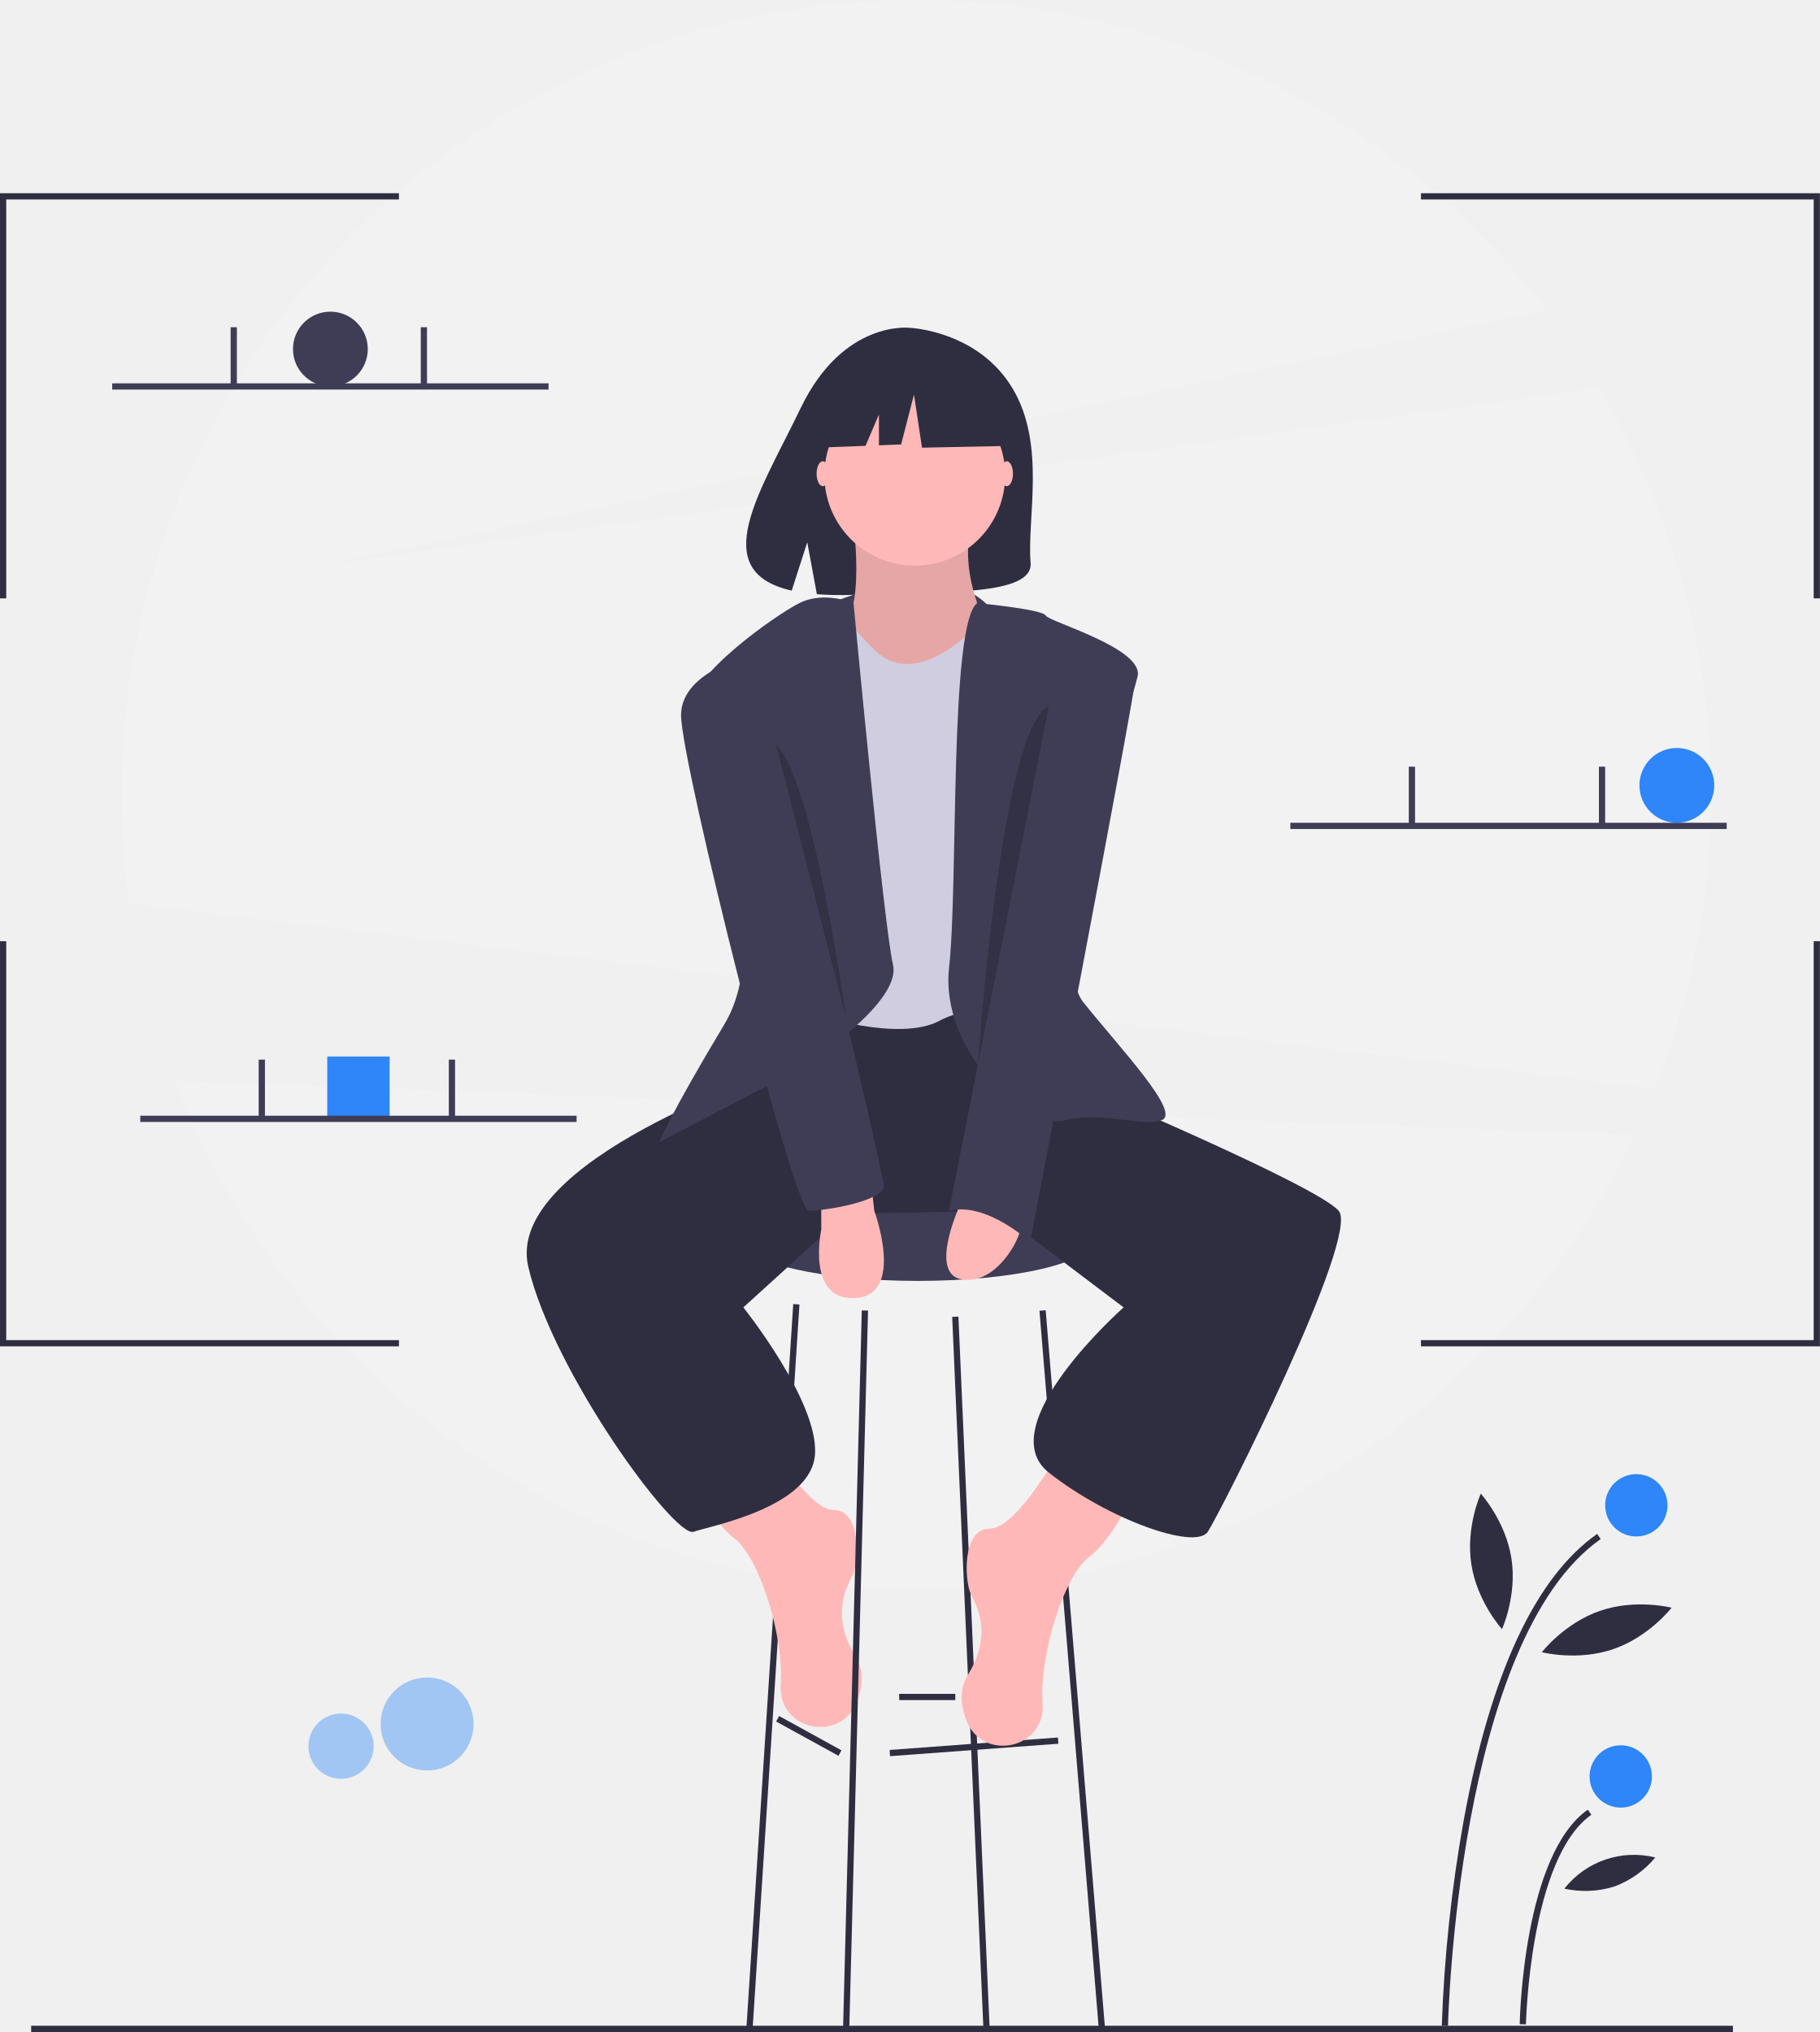
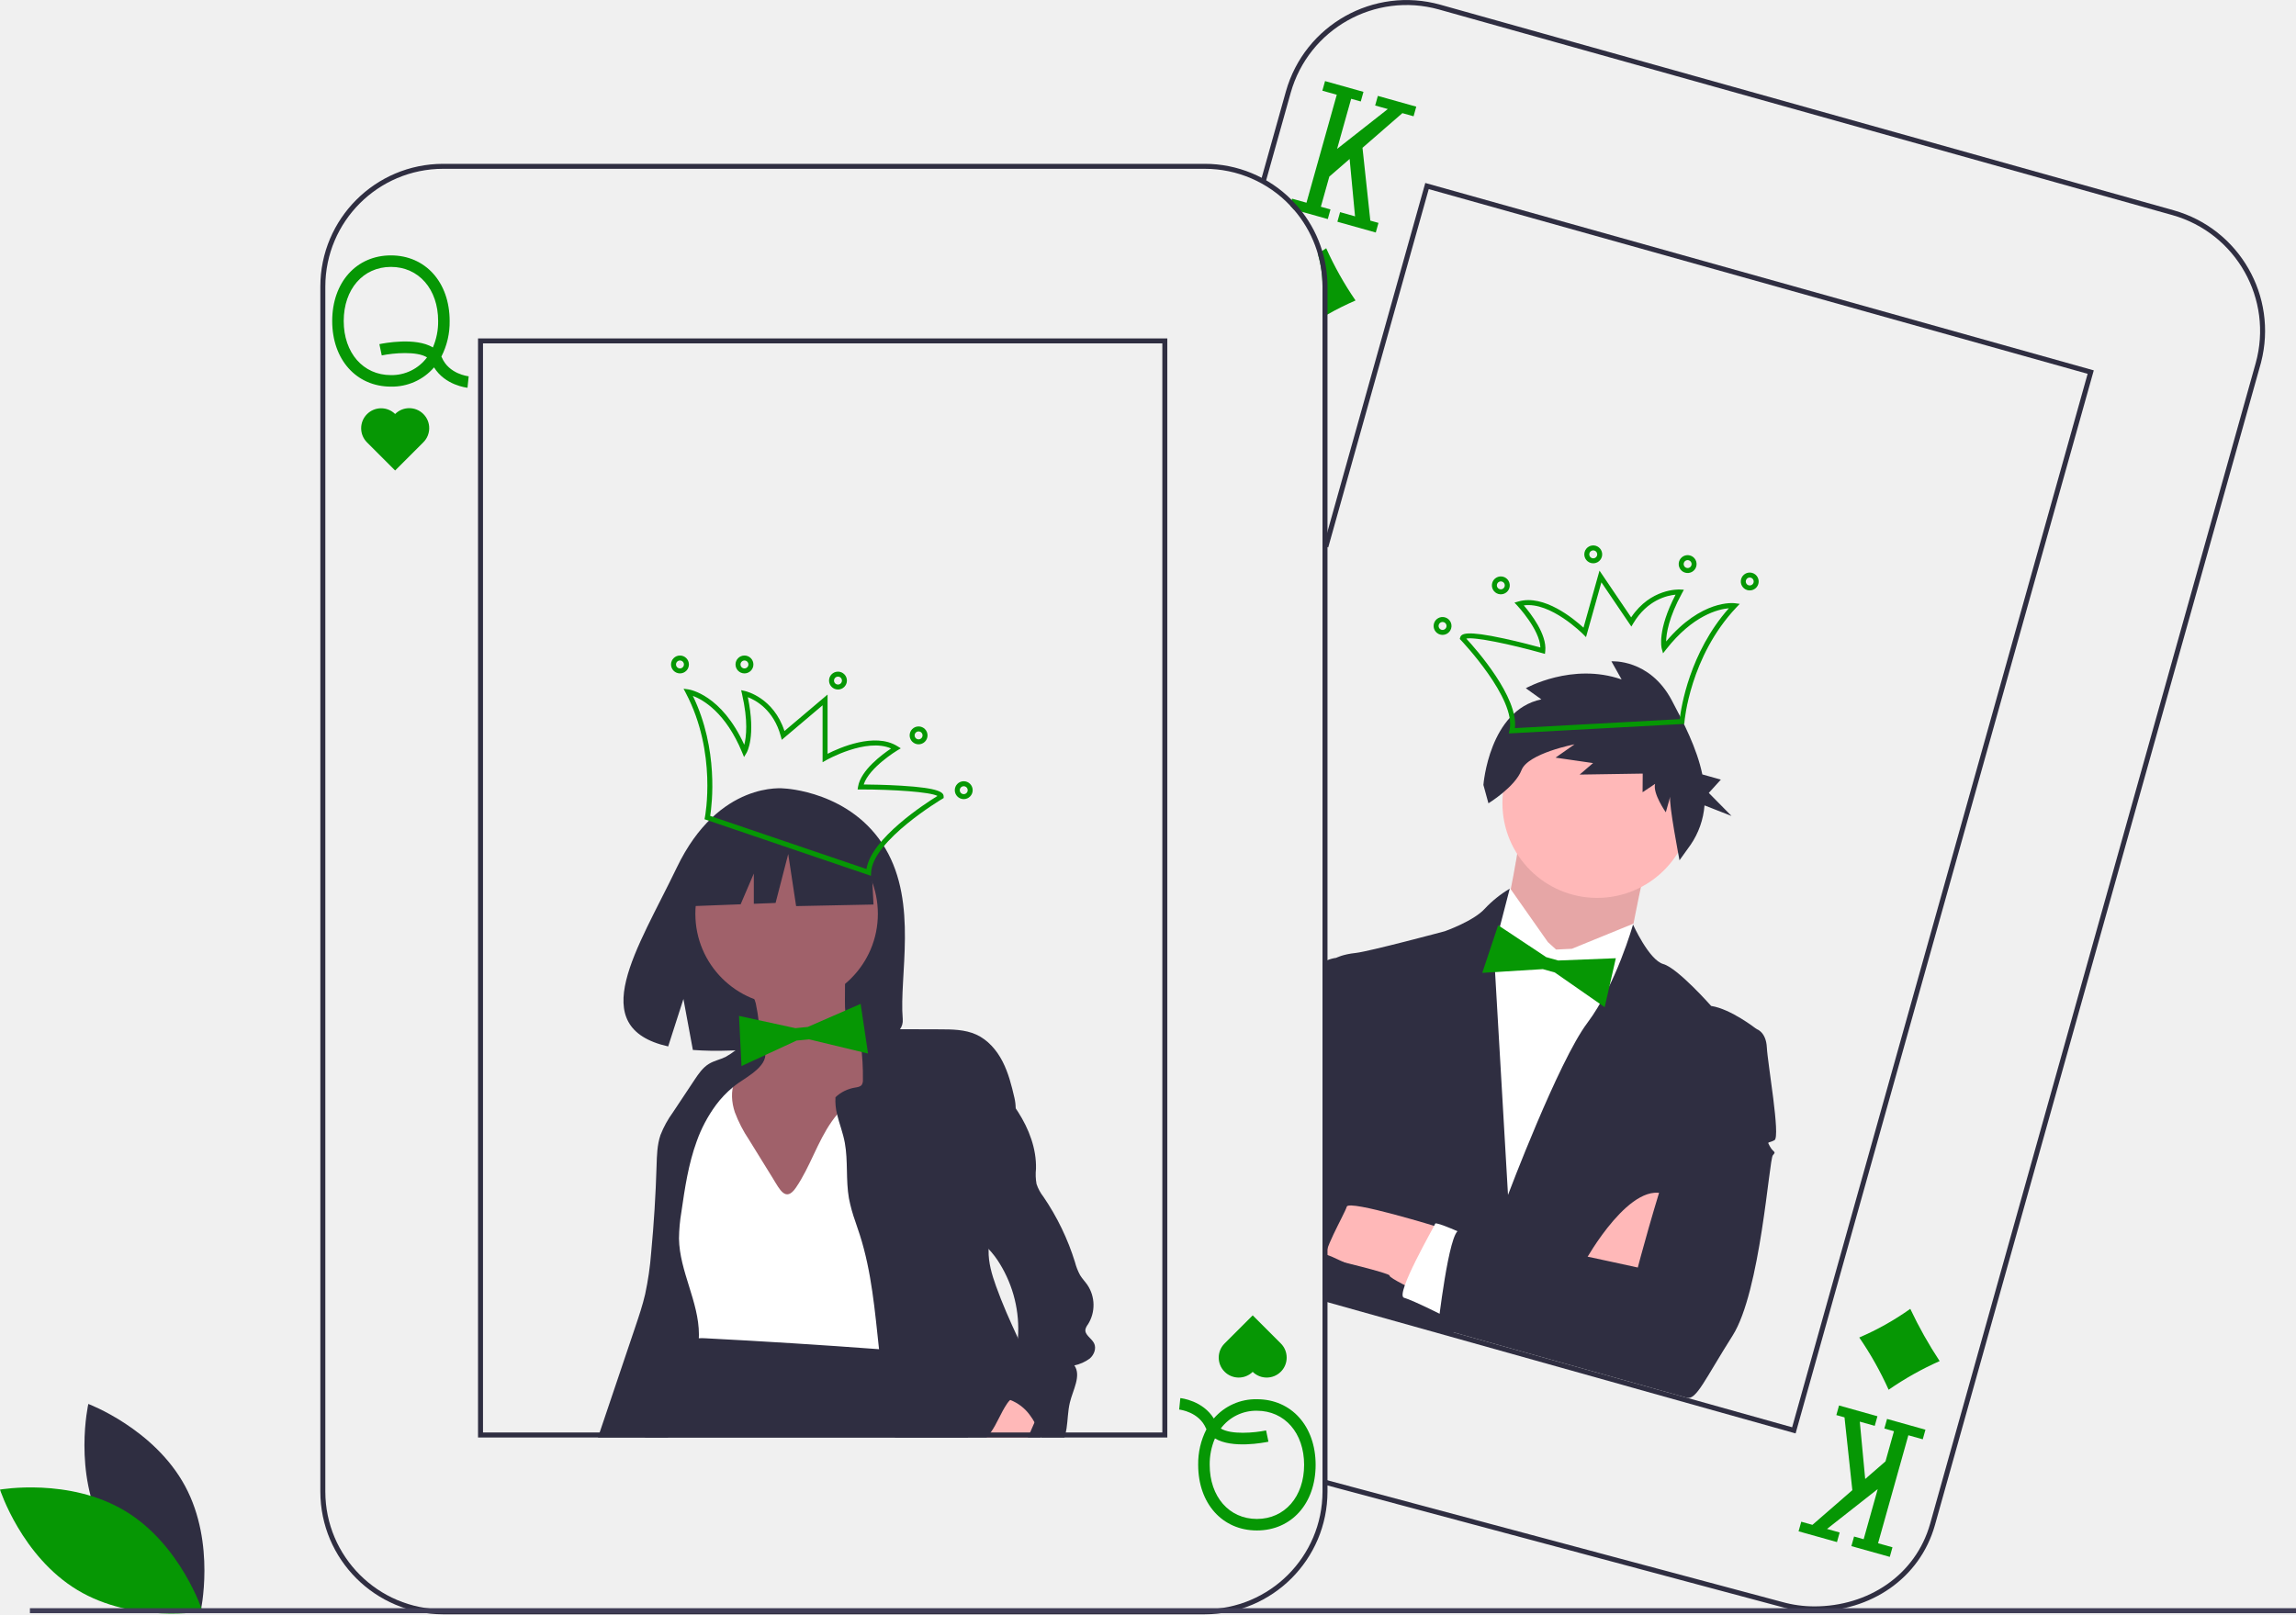
- <svg xmlns="http://www.w3.org/2000/svg" id="fb414a8b-d0ff-4841-818a-532ec941ba8d" data-name="Layer 1" width="583.904" height="652" viewBox="0 0 583.904 652">
-   <circle cx="137.032" cy="553.164" r="14.92" fill="#2e86f8" opacity="0.4" />
-   <circle cx="109.419" cy="560.29" r="10.466" fill="#2e86f8" opacity="0.4" />
-   <path d="M839.05,473.261A255.44,255.44,0,0,0,821.148,248.494L413.048,305l391.09-81.506A254.562,254.562,0,0,0,602.048,124c-140.833,0-255,114.167-255,255a257.189,257.189,0,0,0,2.373,34.797Z" transform="translate(-308.0478 -124)" fill="#f2f2f2" />
-   <path d="M364.092,470.81C400.95,566.274,493.584,634,602.048,634c101.778,0,189.617-59.634,230.515-145.861Z" transform="translate(-308.0478 -124)" fill="#f2f2f2" />
-   <circle cx="106" cy="112" r="12" fill="#3f3d56" />
-   <circle cx="538" cy="252" r="12" fill="#2e86f8" />
-   <rect x="105" y="339" width="20" height="20" fill="#2e86f8" />
-   <path d="M576.048,317s33-14.379,48.5.81S583.048,328,576.048,317Z" transform="translate(-308.0478 -124)" fill="#3f3d56" />
-   <path d="M633.03,248.805c-11.09-18.738-33.03-19.612-33.03-19.612s-21.38-2.734-35.095,25.805c-12.783,26.601-30.426,52.284-2.84,58.511L567.048,298l3.086,16.663a107.934,107.934,0,0,0,11.803.202c29.542-.954,57.677.279,56.771-10.322C637.503,290.451,643.701,266.835,633.03,248.805Z" transform="translate(-308.0478 -124)" fill="#2f2e41" />
-   <ellipse cx="294.5" cy="398" rx="56" ry="13" fill="#3f3d56" />
-   <rect x="593.474" y="683.5" width="54.148" height="2" transform="translate(-356.8371 -76.37339) rotate(-4.22916)" fill="#2f2e41" />
-   <rect x="566.548" y="669.587" width="2" height="22.825" transform="translate(-610.715 726.1078) rotate(-61.18921)" fill="#2f2e41" />
-   <rect x="288.5" y="543.5" width="18" height="2" fill="#2f2e41" />
-   <polygon points="241.498 650.568 239.502 650.432 254.502 418.432 256.498 418.568 241.498 650.568" fill="#2f2e41" />
-   <polygon points="315.501 650.549 305.501 422.549 307.499 422.451 317.499 650.451 315.501 650.549" fill="#2f2e41" />
-   <rect x="651.048" y="544.108" width="2" height="230.783" transform="translate(-360.1285 -68.08069) rotate(-4.72229)" fill="#2f2e41" />
-   <path d="M648.548,588.5s-14,26-23,26-8,17-6,21,7,13-1,26c-2.794,4.541-2.295,9.692-.461,14.473,5.138,13.395,25.124,9.337,24.486-4.996q-.011-.237-.026-.477c-1-16,7-41,15-47s15-22,15-22Z" transform="translate(-308.0478 -124)" fill="#ffb8b8" />
-   <path d="M552.548,582.5s14,26,23,26,8,17,6,21-7,13,1,26c2.794,4.541,2.295,9.692.461,14.473-5.138,13.395-25.124,9.337-24.486-4.996q.011-.237.026-.477c1-16-7-41-15-47s-15-22-15-22Z" transform="translate(-308.0478 -124)" fill="#ffb8b8" />
-   <path d="M563.548,454.5l-6,13s-88,29-80,63,47,87,53,85,38-8,39-25-23-47-23-47l33-30,48.02-1,40.98,31s-43,38-24,53,47,25,51,19,49-95,42-103-78-38-78-38l-19-27-74-4Z" transform="translate(-308.0478 -124)" fill="#2f2e41" />
-   <path d="M581.548,289.5s5,33-5,37,20,21,20,21h17l11-23s-10-18-4-35S581.548,289.5,581.548,289.5Z" transform="translate(-308.0478 -124)" fill="#ffb8b8" />
-   <path d="M581.548,289.5s5,33-5,37,20,21,20,21h17l11-23s-10-18-4-35S581.548,289.5,581.548,289.5Z" transform="translate(-308.0478 -124)" opacity="0.1" />
-   <path d="M574.548,317.5s11,12,13,14,11,13,30-3,21,3,21,3v120s-16-7-29,0-40-2-40-2l-5-124Z" transform="translate(-308.0478 -124)" fill="#d0cde1" />
-   <path d="M581.893,317.5s-9.345-4-17.345,0-36,24-34,33,28,72,10,102-21,38-21,38l44-23s34-21,31-34S581.893,317.5,581.893,317.5Z" transform="translate(-308.0478 -124)" fill="#3f3d56" />
-   <path d="M621.56,317.5s20.988,2,21.988,4,31.5,10.5,29.5,19.5-29.5,89.5-17.5,104.5,32,36,25,38-19-3-31,0-40-22-37-49S612.571,324.5,621.56,317.5Z" transform="translate(-308.0478 -124)" fill="#3f3d56" />
-   <path d="M571.548,508.5v10s-5,23,11,22,6-28,6-28l-1-9Z" transform="translate(-308.0478 -124)" fill="#ffb8b8" />
-   <path d="M616.548,509.5s-11,23,0,25,19-13,19-17S616.548,509.5,616.548,509.5Z" transform="translate(-308.0478 -124)" fill="#ffb8b8" />
-   <polygon points="272.5 650.524 270.5 650.476 276.5 420.476 278.5 420.524 272.5 650.524" fill="#2f2e41" />
-   <ellipse cx="323" cy="152" rx="2" ry="4" fill="#ffb8b8" />
-   <ellipse cx="264" cy="152" rx="2" ry="4" fill="#ffb8b8" />
-   <path d="M648.548,330.5s25,0,24,10-34,182-34,182-14-13-26-10Z" transform="translate(-308.0478 -124)" fill="#3f3d56" />
-   <path d="M551.548,333.5s-25,5-25,20,36,159,41,159,24-3,24-8S551.548,333.5,551.548,333.5Z" transform="translate(-308.0478 -124)" fill="#3f3d56" />
-   <path d="M557.048,363l22.5,87.991S569.048,374,557.048,363Z" transform="translate(-308.0478 -124)" opacity="0.2" />
-   <path d="M644.565,350.636,621.809,465.68S629.082,357.272,644.565,350.636Z" transform="translate(-308.0478 -124)" opacity="0.2" />
-   <circle cx="293.5" cy="152.5" r="29" fill="#ffb8b8" />
-   <polygon points="320.079 122.998 298.403 111.644 268.47 116.289 262.277 143.642 277.693 143.049 282 133 282 142.884 289.114 142.61 293.242 126.611 295.823 143.642 321.112 143.126 320.079 122.998" fill="#2f2e41" />
-   <rect x="10" y="650" width="546" height="2" fill="#2f2e41" />
-   <path d="M772.631,774.02l-2-.039a463.835,463.835,0,0,1,7.1-66.287c8.648-46.881,23.029-77.67,42.743-91.512l1.148,1.637C775.57,650.152,772.654,772.784,772.631,774.02Z" transform="translate(-308.0478 -124)" fill="#2f2e41" />
-   <path d="M797.631,773.541l-2-.039c.043-2.215,1.293-54.414,21.843-68.842l1.148,1.637C798.901,720.143,797.641,773.009,797.631,773.541Z" transform="translate(-308.0478 -124)" fill="#2f2e41" />
-   <circle cx="525" cy="483" r="10" fill="#2e86f8" />
-   <circle cx="520" cy="570" r="10" fill="#2e86f8" />
-   <path d="M792.97,623.995c1.879,12.004-3.019,22.741-3.019,22.741s-7.945-8.726-9.825-20.73,3.019-22.741,3.019-22.741S791.09,611.991,792.97,623.995Z" transform="translate(-308.0478 -124)" fill="#2f2e41" />
-   <path d="M825.657,653.148c-11.493,3.942-22.919.99-22.919.99s7.208-9.344,18.701-13.286,22.919-.99,22.919-.99S837.15,649.206,825.657,653.148Z" transform="translate(-308.0478 -124)" fill="#2f2e41" />
-   <path d="M826.026,729.309a31.134,31.134,0,0,1-16.064.694,28.374,28.374,0,0,1,29.172-10.006A31.134,31.134,0,0,1,826.026,729.309Z" transform="translate(-308.0478 -124)" fill="#2f2e41" />
-   <polygon points="2 192 0 192 0 62 128 62 128 64 2 64 2 192" fill="#2f2e41" />
-   <polygon points="583.904 192 581.904 192 581.904 64 455.904 64 455.904 62 583.904 62 583.904 192" fill="#2f2e41" />
-   <polygon points="2 302 0 302 0 432 128 432 128 430 2 430 2 302" fill="#2f2e41" />
-   <polygon points="583.904 302 581.904 302 581.904 430 455.904 430 455.904 432 583.904 432 583.904 302" fill="#2f2e41" />
-   <rect x="36" y="123" width="140" height="2" fill="#3f3d56" />
-   <rect x="74" y="105" width="2" height="18.5" fill="#3f3d56" />
-   <rect x="135" y="105" width="2" height="18.5" fill="#3f3d56" />
-   <rect x="414" y="264" width="140" height="2" fill="#3f3d56" />
-   <rect x="452" y="246" width="2" height="18.5" fill="#3f3d56" />
-   <rect x="513" y="246" width="2" height="18.5" fill="#3f3d56" />
-   <rect x="45" y="358" width="140" height="2" fill="#3f3d56" />
-   <rect x="83" y="340" width="2" height="18.5" fill="#3f3d56" />
-   <rect x="144" y="340" width="2" height="18.5" fill="#3f3d56" />
+ <svg xmlns="http://www.w3.org/2000/svg" id="a928d488-6e6c-46d7-ac2c-f12f8bd647b3" data-name="Layer 1" width="921" height="647.736" viewBox="0 0 921 647.736">
+   <path d="M867.301,771.823a50.167,50.167,0,0,1-13.545-1.871L670.731,720.963l.537-1.926,183.026,48.989a48.161,48.161,0,0,0,13.006,1.797c21.539,0,40.643-12.48,46.456-33.214L1044.043,271.991h-.001l.284-1.011a48.29,48.29,0,0,0-33.43-59.413L716.704,129.071a48.29,48.29,0,0,0-59.461,33.416l-10.222,36.46-1.926-.54,10.222-36.46a50.291,50.291,0,0,1,61.927-34.802l294.192,82.496a50.291,50.291,0,0,1,35.062,60.961l.009.002-.27.963L915.683,737.149C909.628,758.742,889.732,771.823,867.301,771.823Z" transform="translate(-139.5 -125.264)" fill="#2f2e41" />
+   <polygon points="518.96 84.066 522.31 85.006 532.62 87.896 533.7 84.036 529.84 82.956 533.23 70.866 541.38 63.786 543.55 86.806 537.55 85.116 536.47 88.976 551.87 93.296 552.95 89.436 549.68 88.526 546.54 59.306 562.54 45.396 567.03 46.656 568.11 42.796 552.7 38.476 551.62 42.336 556.7 43.756 536.35 59.746 541.99 39.636 545.85 40.716 546.93 36.856 531.52 32.536 530.44 36.396 536.22 38.016 524.07 81.336 518.29 79.716 518.14 80.236 517.52 82.476 518.96 84.066" fill="#069704" />
+   <path d="M683.25,245.83A116.744,116.744,0,0,0,672,251.44c-.67.38-1.34.77-2,1.16V240.23a46.801,46.801,0,0,0-1.87-13.15c.58-.36,1.17-.75,1.75-1.14.53-.35,1.07-.71,1.6-1.07A134.736,134.736,0,0,0,683.25,245.83Z" transform="translate(-139.5 -125.264)" fill="#069704" />
+   <polygon points="727.027 611.842 722.542 610.584 721.462 614.435 736.868 618.755 737.948 614.904 732.874 613.481 753.218 597.485 747.576 617.604 743.725 616.524 742.645 620.375 758.051 624.695 759.131 620.844 753.353 619.224 765.503 575.895 771.281 577.515 772.361 573.664 756.955 569.344 755.875 573.195 759.726 574.275 756.335 586.369 748.189 593.449 746.024 570.433 752.023 572.115 753.103 568.264 737.698 563.944 736.618 567.795 739.891 568.713 743.033 597.93 727.027 611.842" fill="#069704" />
+   <path d="M885.315,661.934A110.091,110.091,0,0,0,905.775,650.436a169.049,169.049,0,0,0,11.779,20.959A125.777,125.777,0,0,0,897.094,682.893,135.224,135.224,0,0,0,885.315,661.934Z" transform="translate(-139.5 -125.264)" fill="#069704" />
+   <path d="M750.397,453.726s-5.059,32.854-6.561,34.51,10.5,40.333,10.5,40.333l38.489-22.442s7.489-41.52,9.954-42.906S750.397,453.726,750.397,453.726Z" transform="translate(-139.5 -125.264)" fill="#ffb8b8" />
+   <path d="M750.397,453.726s-5.059,32.854-6.561,34.51,10.5,40.333,10.5,40.333l38.489-22.442s7.489-41.52,9.954-42.906S750.397,453.726,750.397,453.726Z" transform="translate(-139.5 -125.264)" opacity="0.1" />
+   <circle cx="640.674" cy="322.272" r="38" fill="#ffb8b8" />
+   <path d="M763.704,506.27l-3.311-3.006-14.885-21.184s-1.708-1.124-3.328,4.653l-1.62,5.777-13.984,5.426-30.943,132.569,82.806,23.22,34.101-132.722-16.017-16.954-1.773-8.18-24.728,10.095Z" transform="translate(-139.5 -125.264)" fill="#fff" />
+   <path d="M670,644.09l2,.56,128.96,36.16,43.12-142.65s-10.2-8.06-18.18-9.26c0,0-13.4-15.18-19.17-16.8-5.78-1.62-12.17-15.87-12.17-15.87s-6.75,24.07-18.35,39.51-31.8,68.98-31.8,68.98l-5.7-98.19,6.4-24.69a45.464,45.464,0,0,0-10.06,8.09c-4.51,4.96-16.02,9-16.02,9s-30.32,8.12-35.68,8.7c-5.35.57-7.82,1.96-7.82,1.96L672,533.88l-2,13.76Z" transform="translate(-139.5 -125.264)" fill="#2f2e41" />
+   <path d="M687.6,588.79c-1.2,7.97-13.54,40.86-13.54,40.86L672,631.72l-2,2.01V511.92a5.618,5.618,0,0,1,2-1.39,13.72,13.72,0,0,1,3.53-.94l3.86,1.08S688.8,580.81,687.6,588.79Z" transform="translate(-139.5 -125.264)" fill="#2f2e41" />
+   <path d="M775.443,631.075s18.926-34.159,33.252-25.987-8.64,30.812-8.64,30.812Z" transform="translate(-139.5 -125.264)" fill="#ffb8b8" />
+   <path d="M716.861,617.764s-36.319-11.223-37.129-8.334-10.754,19.833-7.866,20.643,25.304,6.057,25.034,7.02,10.744,6.129,10.744,6.129Z" transform="translate(-139.5 -125.264)" fill="#ffb8b8" />
+   <polygon points="648.165 384.489 625.05 385.398 620.236 384.048 600.963 371.253 594.58 390.355 618.886 388.862 623.7 390.212 643.686 404.125 648.165 384.489" fill="#069704" />
+   <polygon points="586.05 528.176 582.5 535.736 531.5 521.736 530.5 518.826 530.5 502.796 532.5 503.576 534.56 504.386 586.05 528.176" fill="#2f2e41" />
+   <path d="M727.453,620.734s-11.977-5.436-12.247-4.473-16.343,28.652-12.491,29.732,17.484,8.019,17.484,8.019Z" transform="translate(-139.5 -125.264)" fill="#fff" />
+   <path d="M837.34,536.266l6.74,1.89s3.851,1.08,4.157,7.397,5.533,35.824,3.067,37.21-3.159.153-1.773,2.619,2.619,1.773,1.116,3.429S845.696,643.505,834.519,661.142s-14.57,26.033-18.421,24.953L716.267,658.101s4.446-39.258,8.567-39.141S796.473,633.856,796.473,633.856,822.627,533.179,837.34,536.266Z" transform="translate(-139.5 -125.264)" fill="#2f2e41" />
+   <path d="M757.785,405.886l-6.234-4.471s18.586-10.445,38.429-3.52l-4.087-7.273S801.192,389.467,810.098,406.26c4.682,8.828,10.063,19.17,12.262,29.737l7.435,2.085-4.843,5.336,9.12,9.252-10.835-4.241a32.524,32.524,0,0,1-5.561,15.777l-4.471,6.234s-4.435-23.028-3.727-25.552l-1.77,6.311s-5.35-7.627-4.288-11.414l-5.026,3.356.053-7.473-25.298.394,5.38-4.618-15.047-2.177,7.627-5.35s-18.71,3.603-21.288,10.369c-2.578,6.765-13.26,13.3-13.26,13.3l-2.017-7.373S736.828,410.221,757.785,405.886Z" transform="translate(-139.5 -125.264)" fill="#2f2e41" />
+   <path d="M744.721,419.557l.297-1.295c2.89-12.58-19.338-35.975-19.563-36.21l-.395-.412.154-.55c.44-1.568,2.204-2.961,17.659.389,6.018,1.305,12.019,2.895,14.531,3.576-.281-7.183-9.185-16.7-9.28-16.8l-1.12-1.187,1.566-.459c10.265-3.009,22.28,6.971,26.12,10.505l6.419-22.89,12.701,18.76c7.797-11.673,19.076-11.2,19.569-11.172l1.583.086L814.202,363.29c-5.343,9.775-6.306,16.196-6.361,19.362,14.216-16.889,27.027-15.418,27.584-15.344l1.941.256-1.346,1.422c-18.611,19.665-20.802,45.606-20.822,45.866l-.067.874ZM727.67,381.491c3.93,4.259,20.924,23.481,19.516,35.928l66.11-3.596c.545-4.628,3.898-26.648,19.705-44.5-4.308.385-14.47,2.84-25.175,16.521l-1.227,1.568-.525-1.92c-.083-.303-1.872-7.336,5.553-21.623-3.404.322-11.329,2.104-16.929,11.454l-.806,1.346-12.02-17.753-6.169,22L774.492,379.69c-.135-.137-13.031-13.049-23.754-11.509,2.753,3.205,9.338,11.646,8.617,18.282l-.127,1.174-1.137-.319C745.463,383.777,731.039,380.755,727.67,381.491Z" transform="translate(-139.5 -125.264)" fill="#069704" />
+   <path d="M840.408,362.039a3.587,3.587,0,1,1,4.422-2.485A3.591,3.591,0,0,1,840.408,362.039Zm1.397-4.982a1.587,1.587,0,1,0,1.1,1.956A1.589,1.589,0,0,0,841.805,357.058Z" transform="translate(-139.5 -125.264)" fill="#069704" />
+   <path d="M815.5,355.055a3.587,3.587,0,1,1,4.422-2.485A3.591,3.591,0,0,1,815.5,355.055Zm1.397-4.982a1.587,1.587,0,1,0,1.1,1.956A1.589,1.589,0,0,0,816.897,350.073Z" transform="translate(-139.5 -125.264)" fill="#069704" />
+   <path d="M777.636,351.154a3.587,3.587,0,1,1,4.422-2.485A3.591,3.591,0,0,1,777.636,351.154Zm1.397-4.982a1.587,1.587,0,1,0,1.1,1.956A1.589,1.589,0,0,0,779.033,346.173Z" transform="translate(-139.5 -125.264)" fill="#069704" />
+   <path d="M717.189,379.879a3.587,3.587,0,1,1,4.422-2.485A3.591,3.591,0,0,1,717.189,379.879Zm1.397-4.982a1.587,1.587,0,1,0,1.1,1.956A1.589,1.589,0,0,0,718.586,374.897Z" transform="translate(-139.5 -125.264)" fill="#069704" />
+   <path d="M740.563,363.595a3.587,3.587,0,1,1,4.422-2.485A3.591,3.591,0,0,1,740.563,363.595Zm1.397-4.982a1.587,1.587,0,1,0,1.1,1.956A1.589,1.589,0,0,0,741.96,358.614Z" transform="translate(-139.5 -125.264)" fill="#069704" />
+   <polygon points="720.272 575.155 719.31 574.885 530.809 522.027 531.348 520.101 718.887 572.69 837.418 149.994 573.112 75.88 532.799 219.645 530.873 219.105 571.728 73.414 572.689 73.684 839.883 148.609 839.613 149.571 720.272 575.155" fill="#2f2e41" />
+   <path d="M181.134,739.117c12.428,23.049,38.806,32.944,38.806,32.944s6.227-27.475-6.201-50.524-38.806-32.944-38.806-32.944S168.706,716.068,181.134,739.117Z" transform="translate(-139.5 -125.264)" fill="#2f2e41" />
+   <path d="M189.677,731.534c22.438,13.5,31.08,40.314,31.08,40.314s-27.738,4.927-50.177-8.573S139.5,722.961,139.5,722.961,167.238,718.034,189.677,731.534Z" transform="translate(-139.5 -125.264)" fill="#069704" />
+   <path d="M669.88,225.94a49.004,49.004,0,0,0-8.07-15.67,49.783,49.783,0,0,0-4.17-4.77A49.106,49.106,0,0,0,622.77,191H317.23A49.28,49.28,0,0,0,268,240.23V723.77A49.28,49.28,0,0,0,317.23,773H622.77A49.28,49.28,0,0,0,672,723.77V240.23A48.871,48.871,0,0,0,669.88,225.94ZM670,723.77A47.287,47.287,0,0,1,622.77,771H317.23A47.287,47.287,0,0,1,270,723.77V240.23A47.287,47.287,0,0,1,317.23,193H622.77a47.113,47.113,0,0,1,34.25,14.74q.735.78,1.44,1.59A47.12,47.12,0,0,1,670,240.23Z" transform="translate(-139.5 -125.264)" fill="#2f2e41" />
+   <path d="M316.742,268.709c-.055-.13-.124-.249-.185-.374a30.294,30.294,0,0,0,3.315-14.268c0-15.502-9.687-26.328-23.557-26.328s-23.557,10.827-23.557,26.328,9.687,26.328,23.557,26.328a22.226,22.226,0,0,0,17.296-7.723c4.441,7.186,13.026,8.134,13.421,8.174l.468-4.596C327.177,276.216,319.556,275.324,316.742,268.709Zm-20.427,7.067c-11.151,0-18.938-8.927-18.938-21.709s7.787-21.709,18.938-21.709,18.938,8.927,18.938,21.709a26.092,26.092,0,0,1-2.11,10.607c-6.894-4.189-19.721-1.686-21.46-1.319l.95,4.52c4.711-.986,14.084-1.778,18.164.782A17.668,17.668,0,0,1,296.315,275.776Z" transform="translate(-139.5 -125.264)" fill="#069704" />
+   <path d="M298,291.382a8.014,8.014,0,0,0-11.333,11.333L298,314.049l11.333-11.333A8.014,8.014,0,0,0,298,291.382Z" transform="translate(-139.5 -125.264)" fill="#069704" />
+   <path d="M623.258,698.388c.055.13.124.249.185.374a30.294,30.294,0,0,0-3.315,14.268c0,15.502,9.687,26.328,23.557,26.328s23.557-10.827,23.557-26.328-9.687-26.328-23.557-26.328a22.226,22.226,0,0,0-17.296,7.723c-4.441-7.186-13.026-8.134-13.421-8.174L612.5,690.847C612.823,690.881,620.444,691.773,623.258,698.388Zm20.427-7.067c11.151,0,18.938,8.927,18.938,21.709s-7.787,21.709-18.938,21.709-18.938-8.927-18.938-21.709a26.092,26.092,0,0,1,2.11-10.607c6.894,4.189,19.721,1.686,21.46,1.319l-.95-4.52c-4.711.986-14.084,1.778-18.164-.782A17.668,17.668,0,0,1,643.685,691.321Z" transform="translate(-139.5 -125.264)" fill="#069704" />
+   <path d="M642,675.715A8.014,8.014,0,0,0,653.333,664.382L642,653.049,630.667,664.382A8.014,8.014,0,0,0,642,675.715Z" transform="translate(-139.5 -125.264)" fill="#069704" />
+   <path d="M494.646,465.711c-13.614-23.004-40.549-24.076-40.549-24.076s-26.246-3.356-43.083,31.679c-15.693,32.655-37.352,64.185-3.487,71.829l6.117-19.039,3.788,20.456a132.507,132.507,0,0,0,14.49.248c36.267-1.171,70.805.343,69.693-12.671C500.137,516.837,507.745,487.845,494.646,465.711Z" transform="translate(-139.5 -125.264)" fill="#2f2e41" />
+   <path d="M444.422,544.087c.066,2.589.046,5.32-1.24,7.568-2.551,4.456-8.777,5.123-12.523,8.636-3.939,3.694-4.385,9.688-4.572,15.085-.196,5.642-.363,11.469,1.696,16.726A40.66,40.66,0,0,0,432.533,600.262q3.43,4.944,6.924,9.844a42.503,42.503,0,0,0,4.146,5.203c4.171,4.249,9.892,6.601,15.605,8.279,3.691,1.084,7.676,1.929,11.338.751a21.707,21.707,0,0,0,6.593-4.054c2.724-2.163,5.489-4.37,7.463-7.234,3.075-4.461,3.926-10.045,4.564-15.425a332.863,332.863,0,0,0,2.194-47.951,11.753,11.753,0,0,0-.915-5.095c-1.897-3.703-6.976-4.494-9.653-7.679-2.288-2.724-2.382-6.61-2.362-10.168l.05-9.056a3.794,3.794,0,0,0-.44-2.206,3.738,3.738,0,0,0-2.598-1.212,87.571,87.571,0,0,0-17.037-1.14c-4.623.141-13.495-.246-17.492,2.329-3.629,2.337.915,8.793,1.755,12.419A80.911,80.911,0,0,1,444.422,544.087Z" transform="translate(-139.5 -125.264)" fill="#a0616a" />
+   <circle cx="315.534" cy="366.668" r="36.604" fill="#a0616a" />
+   <path d="M439.962,582.597a53.547,53.547,0,0,1-5.708-11.087c-1.309-3.956-1.652-8.377-.099-12.244-3.955-2.295-9.326-.437-12.206,3.115s-3.762,8.313-4.016,12.879.015,9.199-.978,13.663c-2.198,9.876-10.356,17.995-10.963,28.094-.597,9.936,6.216,18.591,9.568,27.963a46.63,46.63,0,0,1,2.498,18.201c-.109,1.993-.234,4.264,1.172,5.68a6.478,6.478,0,0,0,2.534,1.365c16.174,5.69,33.644,6.183,50.784,6.617l28.31.717a9.023,9.023,0,0,0,4.999-.837c2.54-1.557,2.88-5.048,2.923-8.027.372-25.656-.719-51.309-1.81-76.945-.395-9.292-.798-18.638-2.768-27.727-.502-2.314-1.324-4.888-3.461-5.91-1.808-.865-3.954-.305-5.835.39a46.457,46.457,0,0,0-21.758,16.749c-5.809,8.267-8.666,18.185-14.351,26.515-4.125,6.045-6.511.777-9.26-3.675Q444.75,590.344,439.962,582.597Z" transform="translate(-139.5 -125.264)" fill="#fff" />
+   <path d="M435.58,559.899c-.72.51-1.43,1.05-2.11,1.62a40.849,40.849,0,0,0-6.8,7.16,56.722,56.722,0,0,0-7.7,14.53c-3.32,9.1-4.76,18.76-6.14,28.34a68.398,68.398,0,0,0-.97,10.68c.21,13.16,7.99,25.35,8,38.52,0,.5-.01.99-.04,1.49a43.261,43.261,0,0,1-.76,6.42c-.57,3.09-1.39,6.14-2.2,9.18-2.04,7.62-4.24,15.52-8.22,22.21-.4.68-.83,1.35-1.27,2h-28c.22-.67.45-1.33.67-2q7.155-21.195,14.3-42.38c1.46-4.32,2.92-8.66,3.95-13.1a124.075,124.075,0,0,0,2.41-16.63q1.65-17.385,2.17-34.84c.13-4.18.22-8.45,1.57-12.41a40.598,40.598,0,0,1,4.98-9.08q4.335-6.525,8.67-13.05c1.61-2.42,3.3-4.91,5.78-6.42,2.07-1.27,4.53-1.73,6.71-2.8a34.312,34.312,0,0,0,3.94-2.61c3.26-2.31,7.09-4.74,9.9-2.38a5.514,5.514,0,0,1,1.16,1.33,6.691,6.691,0,0,1,.43.77C448.71,552.289,439.21,557.329,435.58,559.899Z" transform="translate(-139.5 -125.264)" fill="#2f2e41" />
+   <path d="M527.82,702.049H398.14c.7-.64,1.39-1.31,2.06-2,.1-.1.19-.2.29-.3,4.96-5.15,6.09-11.48,8.58-18.18q2.805-7.575,5.61-15.14a7.831,7.831,0,0,1,1.43-2.69,4.437,4.437,0,0,1,1.97-1.18,7.642,7.642,0,0,1,1.74-.32,19.407,19.407,0,0,1,2.53,0q34.905,1.8,69.76,4.39,4.5.345,9,.69c2.45,1.82,4.87,3.75,7.18,5.79,7.51,6.6,14.02,14.37,17.75,23.55.45,1.11.86,2.24,1.2,3.39C527.46,700.709,527.65,701.379,527.82,702.049Z" transform="translate(-139.5 -125.264)" fill="#2f2e41" />
+   <polygon points="349.127 338.23 322.517 324.291 285.77 329.993 278.167 363.573 297.093 362.845 302.38 350.508 302.38 362.641 311.113 362.305 316.181 342.665 319.349 363.573 350.394 362.939 349.127 338.23" fill="#2f2e41" />
+   <path d="M527.82,702.049H498.54c-.21-.66-.41-1.33-.6-2a157.26,157.26,0,0,1-4.54-22.68c-.31-2.19-.58-4.39-.83-6.58-.16-1.39-.31-2.77-.46-4.16-1.68-15.44-2.97-31.03-7.69-45.81-.57-1.79-1.19-3.57-1.79-5.35a63.096,63.096,0,0,1-2.6-9.41c-1.28-7.32-.32-14.9-1.64-22.21-.74-4.08-2.21-7.67-3.1-11.41a23.108,23.108,0,0,1-.66-6.91,14.882,14.882,0,0,1,7.79-3.86c1.01-.17,2.15-.3,2.76-1.11a3.464,3.464,0,0,0,.46-2.04,97.957,97.957,0,0,0-.81-14.11c-.2-1.64-.45-3.28-.75-4.91-.01-.08-.03-.15-.04-.23,2.44-1.06,5.19-1.07,7.84-1.06,2.89.01,5.77.01,8.65.02q7.995.03,15.99.05c4.96.01,10.09.06,14.6,2.11,4.66,2.13,8.2,6.24,10.54,10.8s3.61,9.58,4.76,14.57a19.52,19.52,0,0,1,.5,4.21c.22,11.26-8.18,22.6-9.02,34.11-.27,3.73.04,7.49-.3,11.22-.34,3.74-1.34,7.4-1.52,11.14-.01.19-.02.39-.02.58-.11,4.87,1.31,9.64,2.95,14.23,2.54,7.13,5.63,14.04,8.82,20.91,3.08,6.65,6.24,13.27,9.08,20.01a34.263,34.263,0,0,1,2.95,9.89,13.724,13.724,0,0,1-1.51,7.99,9.376,9.376,0,0,1-1.19,1.69l-.02.02c-.09.1-.18.2-.27.29H527.82Z" transform="translate(-139.5 -125.264)" fill="#2f2e41" />
+   <path d="M555.71,691.789a11.082,11.082,0,0,1-1.07,3.83c-.05.12-.1.23-.15.35-.58,1.37-1.17,2.72-1.78,4.08-.3.66-.6,1.33-.91,2H535.24a18.536,18.536,0,0,0,1.66-2c2.54-3.53,4.01-7.82,6.6-11.63a8.954,8.954,0,0,1,1.21-1.44C548.86,682.959,555.97,683.779,555.71,691.789Z" transform="translate(-139.5 -125.264)" fill="#ffb8b8" />
+   <path d="M566.49,702.049a19.618,19.618,0,0,0,.53-2c.12-.53.22-1.05.3-1.58.53-3.49.52-7.06,1.35-10.49,1.17-4.91,4.68-10.72,1.79-14.85a15.691,15.691,0,0,0,6.21-2.78c1.72-1.5,2.72-4.1,1.68-6.14-1.03-2.01-3.82-3.34-3.44-5.57a5.313,5.313,0,0,1,.98-1.94,14.53,14.53,0,0,0-.25-15.94c-.91-1.3-2.03-2.44-2.86-3.8a22.663,22.663,0,0,1-2.07-5.27,98.166,98.166,0,0,0-12.63-26.18,17.372,17.372,0,0,1-2.79-5.16,21.304,21.304,0,0,1-.22-6.13c.2-8.08-2.82-15.97-7.17-22.77-.32-.5-.65-.99-.98-1.48-4.2-6.19-9.41-11.62-14.6-17.01-2.14,1-4.03,1.65-5.14,3.73a11.086,11.086,0,0,0-.99,3.72c-1.42,9.9-2.65,19.86-3.61,29.81-.48,5.03-.97,10.1-.4,15.12s2.28,10.05,5.68,13.78c2.13,2.34,4.83,4.08,7.14,6.24q.555.525,1.08,1.08a35.41,35.41,0,0,1,4.41,5.79,49.921,49.921,0,0,1,7.34,29.93,48.641,48.641,0,0,1-.75,5.64,23.327,23.327,0,0,1-2.66,7.6c-1.05,1.73-2.43,3.24-3.38,5.03s-1.4,4.02-.46,5.81a11.831,11.831,0,0,1,4.13.74,17.529,17.529,0,0,1,7.8,5.95,25.938,25.938,0,0,1,1.98,3.04,37.448,37.448,0,0,1,1.98,4.08c.24.55.47,1.12.69,1.69a1.659,1.659,0,0,1,.12.31Z" transform="translate(-139.5 -125.264)" fill="#2f2e41" />
+   <polygon points="345.231 402.805 324.027 412.053 319.051 412.545 296.446 407.631 297.443 427.746 319.543 417.521 324.519 417.029 348.195 422.725 345.231 402.805" fill="#069704" />
+   <path d="M527.24,700.049c.22.66.41,1.33.58,2h7.42a18.536,18.536,0,0,0,1.66-2Zm-195.99-439v441h276.5v-441Zm274.5,439H333.25v-437h272.5Zm-78.51,0c.22.66.41,1.33.58,2h7.42a18.536,18.536,0,0,0,1.66-2Z" transform="translate(-139.5 -125.264)" fill="#2f2e41" />
+   <path d="M422.101,453.982l.171-.86c.051-.255,4.945-25.825-7.665-49.784l-.912-1.733,1.938.277c.557.08,13.289,2.122,22.417,22.222.801-3.063,1.608-9.505-.897-20.36l-.356-1.545,1.548.344c.482.107,11.469,2.697,15.825,16.041l17.295-14.634V427.722c4.651-2.366,18.915-8.731,27.986-3.062l1.384.865-1.399.84c-.119.071-11.262,6.831-13.471,13.671,2.603.022,8.811.111,14.957.48,15.786.947,17.108,2.765,17.108,4.394v.571l-.491.29c-.28.166-27.999,16.69-28.613,29.583l-.063,1.327Zm62.592-11.952H483.513l.194-1.165c1.097-6.584,9.717-12.934,13.233-15.277-9.909-4.377-25.812,4.573-25.979,4.668l-1.496.854V408.262l-16.367,13.849-.413-1.514c-2.868-10.515-10.018-14.371-13.208-15.6,3.292,15.761-.331,22.05-.492,22.319l-1.024,1.707-.758-1.841c-6.614-16.063-15.735-21.171-19.779-22.705,10.4,21.457,7.683,43.565,6.958,48.168l62.684,21.312c2.005-12.365,23.558-26.285,28.492-29.325C512.512,443.014,497.809,442.03,484.693,442.03Z" transform="translate(-139.5 -125.264)" fill="#069704" />
+   <path d="M408.671,391.877a3.587,3.587,0,1,1,3.587,3.587A3.591,3.591,0,0,1,408.671,391.877Zm2,0a1.587,1.587,0,1,0,1.587-1.587A1.589,1.589,0,0,0,410.671,391.877Z" transform="translate(-139.5 -125.264)" fill="#069704" />
+   <path d="M434.541,391.877a3.587,3.587,0,1,1,3.587,3.587A3.591,3.591,0,0,1,434.541,391.877Zm2,0a1.587,1.587,0,1,0,1.587-1.587A1.589,1.589,0,0,0,436.541,391.877Z" transform="translate(-139.5 -125.264)" fill="#069704" />
+   <path d="M472.052,398.345a3.587,3.587,0,1,1,3.587,3.587A3.591,3.591,0,0,1,472.052,398.345Zm2,0a1.587,1.587,0,1,0,1.587-1.587A1.589,1.589,0,0,0,474.052,398.345Z" transform="translate(-139.5 -125.264)" fill="#069704" />
+   <path d="M522.498,442.323a3.587,3.587,0,1,1,3.587,3.587A3.591,3.591,0,0,1,522.498,442.323Zm2,0a1.587,1.587,0,1,0,1.587-1.587A1.589,1.589,0,0,0,524.498,442.323Z" transform="translate(-139.5 -125.264)" fill="#069704" />
+   <path d="M504.389,420.334a3.587,3.587,0,1,1,3.587,3.587A3.591,3.591,0,0,1,504.389,420.334Zm2,0a1.587,1.587,0,1,0,1.587-1.587A1.589,1.589,0,0,0,506.389,420.334Z" transform="translate(-139.5 -125.264)" fill="#069704" />
+   <rect x="12" y="645.285" width="909" height="2" fill="#3f3d56" />
</svg>
